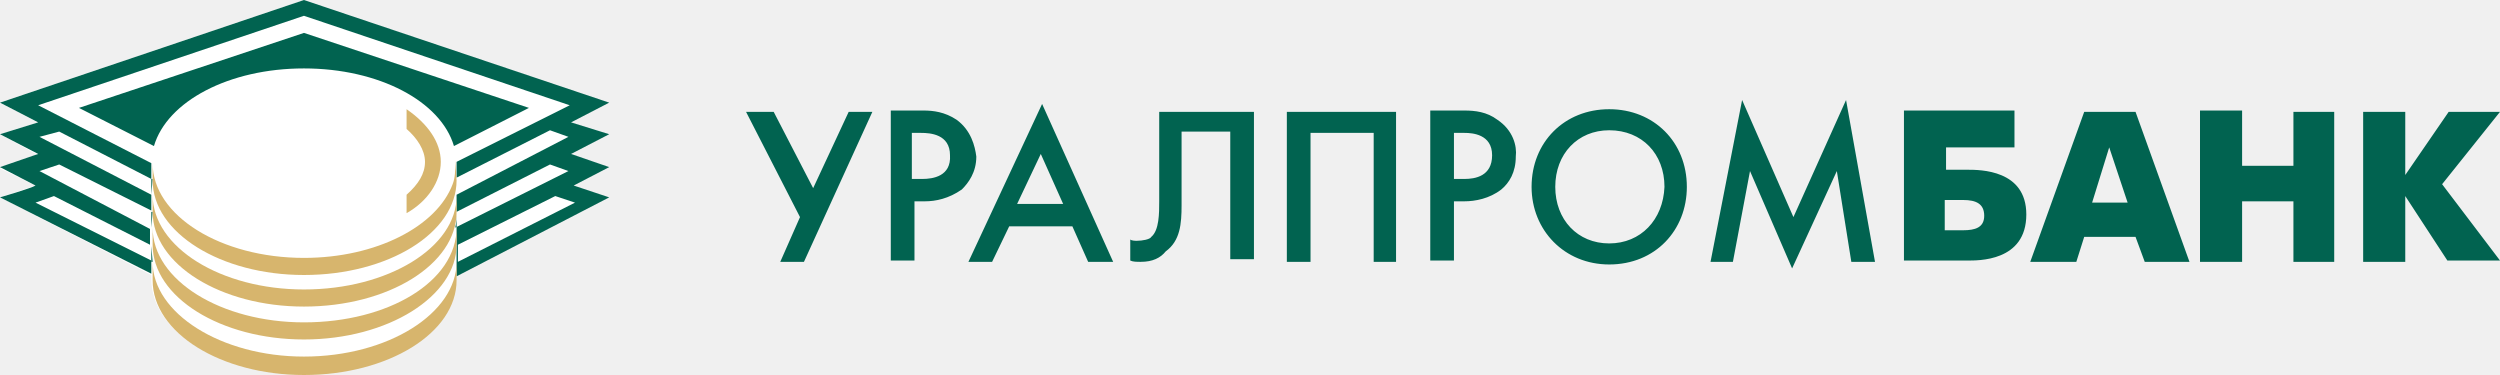
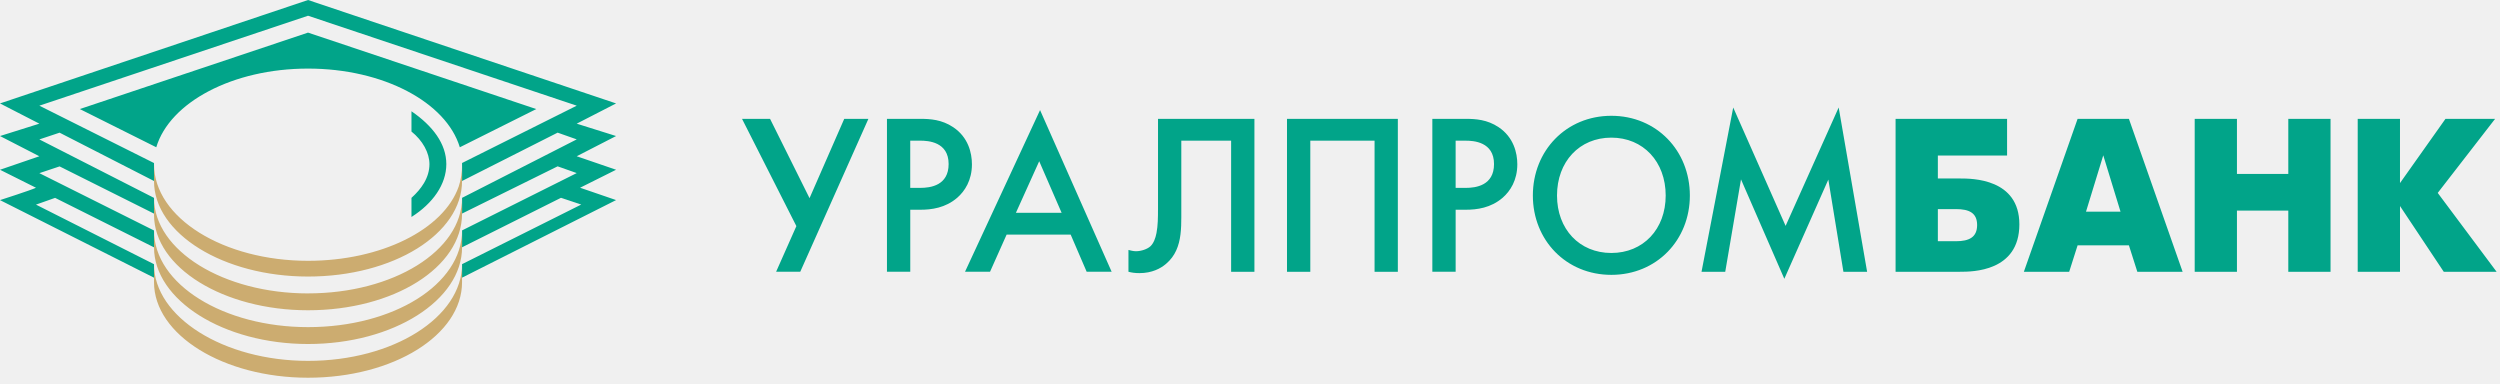
- <svg xmlns="http://www.w3.org/2000/svg" viewBox="0 0 190 28.5">
-   <path fill="#fff" d="M2.9 9.3L0 7.8 23.1 0l23.1 7.8-2.9 1.5 2.9.9-2.9 1.5 2.9 1-2.7 1.4 2.7.9-11.6 5.9v.3c0 4-5.2 7.2-11.6 7.2-6.3 0-11.5-3.2-11.5-7.2v-.3L0 15l2.7-.9L0 12.8l2.9-1L0 10.2l2.9-.9z" />
-   <g fill="#016350">
-     <path d="M61.8 14.3l-3-5.8h-2.1l4.1 8-1.5 3.4h1.8l5.2-11.4h-1.8l-2.7 5.8zm36 5.6h1.8v-9.8h4.8v9.8h1.7V8.5h-8.3v11.4zm51.7-7h-1.6v-1.7h5.2V8.4h-8.4v11.4h4.8c.8 0 4.5.1 4.5-3.5 0-3.4-3.5-3.4-4.5-3.4zm-.3 4.6h-1.4v-2.3h1.4c1 0 1.6.3 1.6 1.2 0 .9-.7 1.1-1.6 1.1zm9.2-9l-4.1 11.4h3.5l.6-1.9h3.9l.7 1.9h3.4l-4.1-11.4h-3.9zm.6 6.9l1.3-4.2 1.4 4.2H159zm15.3-2.8h-3.9V8.4h-3.2v11.5h3.2v-4.6h3.9v4.6h3.1V8.5h-3.1v4.1zm11.3 1.4l4.4-5.5h-3.9l-3.3 4.8V8.5h-3.2v11.4h3.2v-5l3.2 4.9h4l-4.4-5.8zm-71.8-4.9c-.8-.6-1.7-.7-2.5-.7h-2.6v11.4h1.8v-4.5h.8c.8 0 1.9-.2 2.8-.9.6-.5 1.1-1.3 1.1-2.5.1-.8-.2-2-1.4-2.8zm-2.5 4.5h-.8v-3.5h.8c.6 0 2.1.1 2.1 1.7s-1.3 1.8-2.1 1.8zm11-5.3c-3.4 0-5.9 2.5-5.9 5.9 0 3.3 2.5 5.9 5.9 5.9 3.5 0 5.9-2.6 5.9-5.9 0-3.4-2.5-5.9-5.9-5.9zm0 10.2c-2.4 0-4.1-1.8-4.1-4.3s1.7-4.3 4.1-4.3c2.5 0 4.2 1.8 4.2 4.3-.1 2.5-1.8 4.3-4.2 4.3zm14-2l-3.9-8.9-2.4 12.3h1.7L133 13l3.2 7.4 3.4-7.4 1.1 6.9h1.8l-2.2-12.3-4 8.9zM72.7 9.1c-.9-.6-1.8-.7-2.5-.7h-2.5v11.4h1.8v-4.5h.8c.8 0 1.8-.2 2.8-.9.5-.5 1.1-1.3 1.1-2.5-.1-.8-.4-2-1.5-2.8zm-2.6 4.5h-.8v-3.5h.7c.7 0 2.2.1 2.2 1.7.1 1.6-1.3 1.8-2.1 1.8zm3.5 6.3h1.8l1.3-2.7h4.8l1.2 2.7h1.9l-5.4-12-5.6 12zm3.7-4.4l1.8-3.8 1.7 3.8h-3.5zm10.8-.2c0 .9 0 2.2-.6 2.7-.1.2-.7.3-1.1.3-.1 0-.4 0-.5-.1v1.6c.2.1.5.1.8.1.9 0 1.5-.3 1.9-.8 1.1-.8 1.2-2.1 1.2-3.5V10h3.7v9.7h1.8V8.5h-7.2v6.8zm-76.6 3.4v1.2h.1l-.1-1.2c0-.1 0-.1 0 0zM23.1 2.5L6 8.2l5.7 2.9c1-3.4 5.7-5.9 11.4-5.9s10.4 2.5 11.4 5.9l5.7-2.9-17.1-5.7z" />
-     <path d="M23.1 0L0 7.8l2.9 1.5-2.9.9 2.9 1.5-2.9 1 2.7 1.4c-.3.2-2.7.9-2.7.9l11.5 5.8v-1l-8.8-4.4 1.4-.5 7.3 3.7v-1.2L3 13l1.5-.5 7 3.5V14.8L3 10.4l1.5-.4 7 3.6v-1.2L2.9 8l20.2-6.8L43.3 8l-8.6 4.3V21l11.6-6-2.7-.9 2.7-1.4-2.9-1 2.9-1.5-2.9-.9 2.9-1.5L23.1 0zm11.6 16.1l7.1-3.6 1.4.5-8.6 4.3c.1-.4.1-.8.1-1.2zm9-.7l-8.9 4.5v-1.3l7.4-3.7 1.5.5zm-9-.6v-1.3l7.1-3.6 1.4.5-8.5 4.4z" />
-     <path d="M11.5 14.8l.1-1.2h-.1v1.2zm0 2.5l.1-1.2h-.1v1.2z" />
-   </g>
-   <g fill="#d7b56d">
-     <path d="M23.1 24.5c-6.3 0-11.5-3.2-11.5-7.2v1.3c0 4 5.2 7.2 11.5 7.2 6.4 0 11.6-3.3 11.6-7.2v-1.3c0 4.1-5.2 7.2-11.6 7.2z" />
-     <path d="M23.1 27.1c-6.3 0-11.5-3.3-11.5-7.2v1.4c0 4 5.2 7.2 11.5 7.2 6.4 0 11.6-3.2 11.6-7.2v-1.4c0 3.9-5.2 7.2-11.6 7.2z" />
-     <path d="M34.6 12.2v.2c0 .5 0 1.1-.2 1.6-1.2 3.2-5.8 5.6-11.3 5.6-6.3 0-11.5-3.2-11.5-7.2v1.3c0 4 5.2 7.2 11.5 7.2 6.4 0 11.6-3.2 11.6-7.2l-.1-1.5z" />
-     <path d="M23.1 22c-6.3 0-11.5-3.2-11.5-7.2v1.3c0 4 5.2 7.2 11.5 7.2 6.4 0 11.6-3.2 11.6-7.2v-1.2c0 3.9-5.2 7.1-11.6 7.1z" />
-     <path d="M33.5 12.3c0-1.5-1-2.9-2.6-4v1.5c.8.7 1.4 1.6 1.4 2.5s-.5 1.7-1.4 2.5v1.4c1.6-.9 2.6-2.4 2.6-3.9z" />
-   </g>
+ <svg xmlns="http://www.w3.org/2000/svg" viewBox="0 0 189 29">
+   <path fill="#01A489" d="m46.576 7.819-2.976 1.53 2.976.935-2.976 1.529 2.976 1.02-2.721 1.359 2.721.934-11.645 5.865v-1.02l9.01-4.507-1.53-.51-7.479 3.741v-1.275l8.669-4.335-1.444-.51-7.225 3.57V14.958l8.669-4.421-1.444-.509-7.225 3.654v-1.359l8.669-4.334-20.312-6.8L2.975 7.989l8.669 4.337v1.358l-7.139-3.654-1.53.51 8.669 4.419v1.19l-7.139-3.569-1.53.51 8.669 4.334v1.275L4.165 14.959l-1.445.51 8.924 4.504v1.02L0 15.128s2.38-.764 2.72-.934L0 12.834l2.975-1.02L0 10.284l2.975-.935L0 7.819 23.288 0l23.288 7.819Zm-23.289-5.354L6.034 8.244l5.78 2.889c1.018-3.398 5.778-5.948 11.473-5.948 5.695 0 10.454 2.55 11.475 5.949l5.78-2.889-17.255-5.78ZM87.546 15.871V8.985h7.288V20.546h-1.761v-9.91h-3.766v5.765c0 .894-.038 1.774-.385 2.531-.085.187-.19.366-.317.536-.128.171-.279.333-.457.483-.407.346-1.06.697-2.005.697-.31 0-.587-.034-.832-.103v-1.65l.028.008c.135.035.345.09.543.09.392 0 .865-.162 1.093-.378.236-.224.375-.587.456-1.001.109-.562.113-1.218.113-1.742Zm-8.982-3.683-1.761 3.899h3.455l-1.694-3.899Zm5.478 8.357h-1.89l-1.209-2.808h-4.843l-1.254 2.808h-1.891l5.673-12.222L84.041 20.546Zm-14.479-9.91h-.749v3.568h.766c.767 0 2.136-.183 2.136-1.801 0-1.684-1.549-1.768-2.152-1.768Zm-2.509 9.91V8.985h2.51c.75 0 1.63.051 2.495.628 1.142.762 1.419 1.948 1.419 2.808 0 1.206-.538 2.031-1.11 2.527-.895.776-1.955.908-2.786.908h-.766v4.689h-1.762Zm64.565-6.984-1.191 6.985h-1.793l2.396-12.419 3.961 8.95 4.012-8.95 2.15 12.419h-1.792l-1.14-6.97-3.327 7.501-3.276-7.517Zm-13.909 1.221c0 2.542 1.695 4.343 4.107 4.343 2.413 0 4.109-1.8 4.109-4.343 0-2.559-1.696-4.377-4.109-4.377-2.412 0-4.107 1.817-4.107 4.377Zm-1.826 0c0-3.402 2.528-6.028 5.933-6.028 3.409 0 5.936 2.626 5.936 6.028 0 3.369-2.512 5.997-5.936 5.997-3.422 0-5.933-2.628-5.933-5.997Zm-5.088-4.146h-.75v3.568h.765c.768 0 2.137-.183 2.137-1.801 0-1.684-1.549-1.768-2.152-1.768Zm-2.511 9.91V8.985h2.512c.751 0 1.63.051 2.495.628 1.14.761 1.417 1.948 1.417 2.808 0 1.206-.536 2.031-1.107 2.527-.896.776-1.956.908-2.79.908h-.765v4.689h-1.762Zm73.155 0h-3.197V8.986h3.196v4.855l3.439-4.855h3.751l-4.337 5.598 4.451 5.962h-3.995l-3.308-4.971v4.971Zm-12.327 0h-3.194V8.985h3.194v4.162h3.882V8.985h3.194V20.546h-3.194v-4.623h-3.882v4.623Zm-8.801-4.542-1.305-4.262-1.306 4.262h2.611Zm-3.882 4.542h-3.426l4.062-11.56h3.88l4.06 11.56h-3.424l-.636-1.997h-3.88l-.636 1.997Zm-9.928-4.738v2.428h1.369c.995 0 1.599-.299 1.599-1.224 0-.908-.589-1.204-1.599-1.204h-1.369Zm1.679 4.738h-4.875V8.986h8.429v2.774h-5.233v1.734h1.69c.885 0 4.472 0 4.472 3.468 0 3.585-3.582 3.583-4.458 3.583h-.025Zm-50.884 0V8.985h8.38V20.546h-1.76v-9.91h-4.858v9.91h-1.762Zm-37.091-3.452-4.108-8.108h2.119l2.984 5.995 2.623-5.995h1.827L60.499 20.545h-1.825l1.532-3.451Zm-26.464-4.686c0-1.53-1.02-2.891-2.635-3.995v1.531c.85.68 1.359 1.615 1.359 2.465 0 .499-.145.975-.411 1.427-.232.393-.553.767-.948 1.122v1.445c1.614-1.02 2.635-2.465 2.635-3.995Z" />
+   <path fill="#CCAC70" d="M34.931 19.973v1.359c0 3.995-5.185 7.224-11.644 7.224-6.375 0-11.644-3.229-11.644-7.224v-1.359c0 3.995 5.269 7.309 11.644 7.309 6.459 0 11.644-3.315 11.644-7.308Zm-.255-5.865c-1.138 3.248-5.864 5.609-11.389 5.609-6.375 0-11.644-3.23-11.644-7.31v1.277c0 3.995 5.269 7.223 11.644 7.223 6.459 0 11.644-3.23 11.644-7.225v-1.19c0 .51-.077 1.107-.255 1.615ZM23.288 24.731c-6.375 0-11.644-3.229-11.644-7.308v1.275c0 3.995 5.269 7.309 11.644 7.309 6.459 0 11.644-3.316 11.644-7.31v-1.275c0 4.078-5.185 7.309-11.644 7.309Zm0-2.549c-6.375 0-11.644-3.229-11.644-7.224v1.274c0 3.995 5.269 7.224 11.644 7.224 6.459 0 11.644-3.229 11.644-7.311v-1.19c0 3.994-5.185 7.225-11.644 7.225Z" />
</svg>
